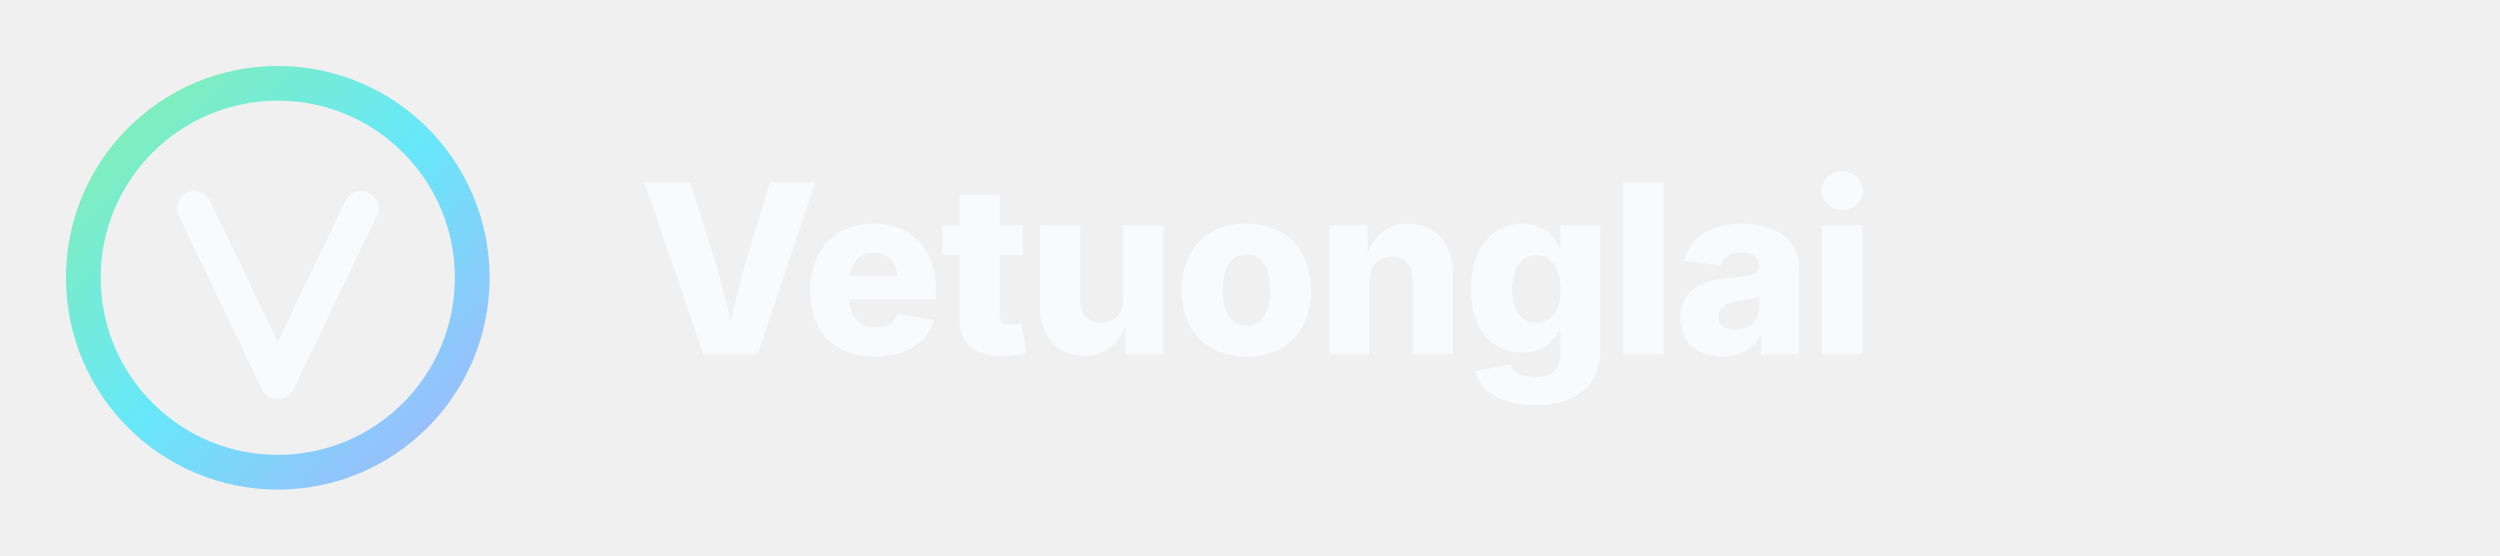
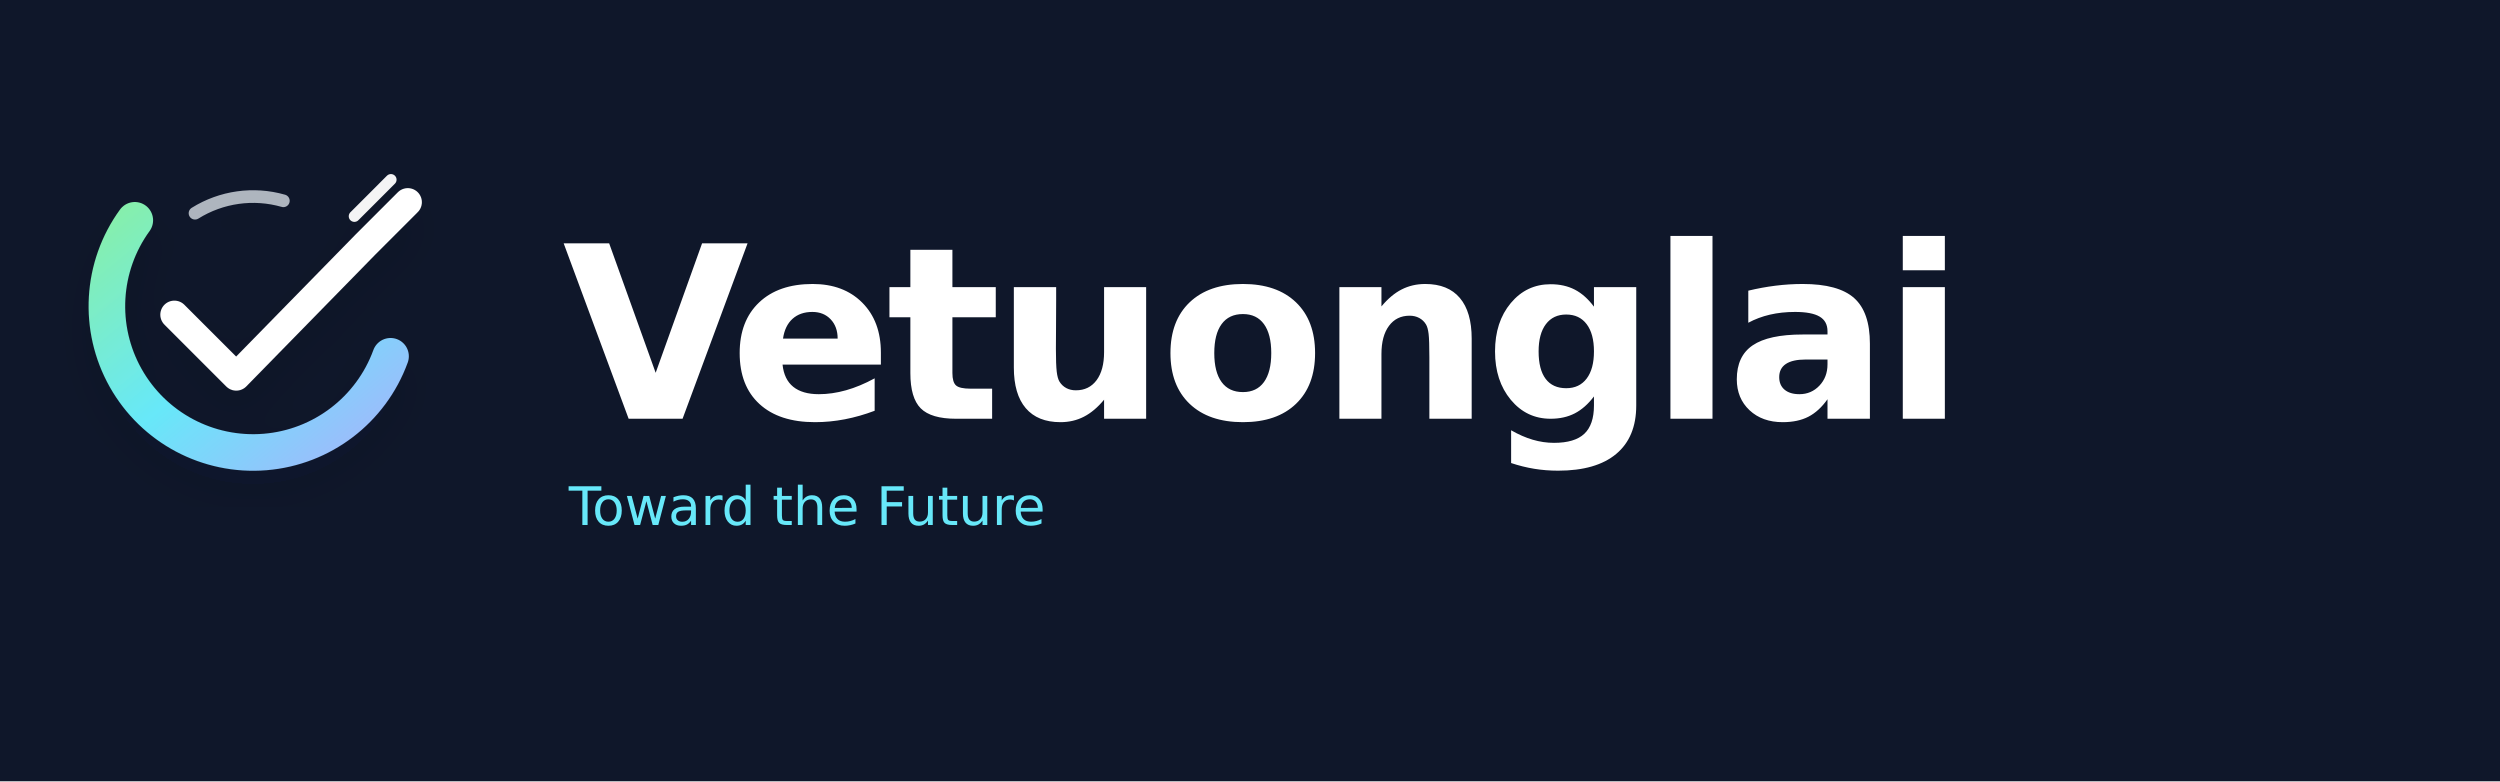
- <svg xmlns="http://www.w3.org/2000/svg" viewBox="0 0 360 80" role="img" aria-label="Vetuonglai (dark background)">
+ <svg xmlns="http://www.w3.org/2000/svg" width="1600" height="500" viewBox="0 0 1600 500">
  <defs>
-     <linearGradient id="vtl-grad-dark" x1="0" y1="0" x2="1" y2="1">
+     <linearGradient id="grad" x1="0%" y1="0%" x2="100%" y2="100%">
+       <stop offset="0%" stop-color="#4ADE80" />
+       <stop offset="50%" stop-color="#22D3EE" />
+       <stop offset="100%" stop-color="#818CF8" />
+     </linearGradient>
+     <linearGradient id="pastel" x1="0%" y1="0%" x2="100%" y2="100%">
      <stop offset="0%" stop-color="#86EFAC" />
      <stop offset="50%" stop-color="#67E8F9" />
      <stop offset="100%" stop-color="#A5B4FC" />
    </linearGradient>
+     <filter id="shadow" x="-20%" y="-20%" width="140%" height="140%">
+       <feDropShadow dx="0" dy="14" stdDeviation="16" flood-color="#0F172A" flood-opacity="0.10" />
+     </filter>
+     <filter id="soft" x="-20%" y="-20%" width="140%" height="140%">
+       <feGaussianBlur stdDeviation="22" />
+     </filter>
  </defs>
-   <g>
-     <circle cx="40" cy="40" r="28" fill="none" stroke="url(#vtl-grad-dark)" stroke-width="5" />
-     <path d="M28 30 L40 55 L52 30" fill="none" stroke="#F8FAFC" stroke-width="5" stroke-linecap="round" stroke-linejoin="round" />
+   <rect width="100%" height="100%" fill="#0F172A" />
+   <g filter="url(#shadow)">
+     <g transform="translate(36 70) scale(0.9)">
+       <path d="M 55.86 78.87 A 104.00 104.00 0 1 0 237.73 175.57" fill="none" stroke="url(#pastel)" stroke-width="26" stroke-linecap="round" />
+       <path d="M 98.67 73.85 A 78.00 78.00 0 0 1 161.50 65.02" fill="none" stroke="#E2E8F0" stroke-width="9" stroke-linecap="round" opacity="0.75" />
+       <path d="M 84 146 L 128 190 L 220 96 L 250 66" fill="none" stroke="#FFFFFF" stroke-width="20" stroke-linecap="round" stroke-linejoin="round" />
+       <path d="M 212 76 L 238 50" fill="none" stroke="#FFFFFF" stroke-width="8" stroke-linecap="round" opacity="0.95" />
+     </g>
  </g>
-   <text x="92" y="51" font-family="'Plus Jakarta Sans','Inter',system-ui,sans-serif" font-weight="800" font-size="34" letter-spacing="-0.5" fill="#F8FAFC">Vetuonglai</text>
+   <text x="360" y="268" font-family="DejaVu Sans, Inter, Arial, sans-serif" font-size="154" font-weight="800" letter-spacing="-4" fill="#FFFFFF">Vetuonglai</text>
+   <text x="364" y="336" font-family="DejaVu Sans, Inter, Arial, sans-serif" font-size="34" font-weight="400" fill="#67E8F9">Toward the Future</text>
</svg>
